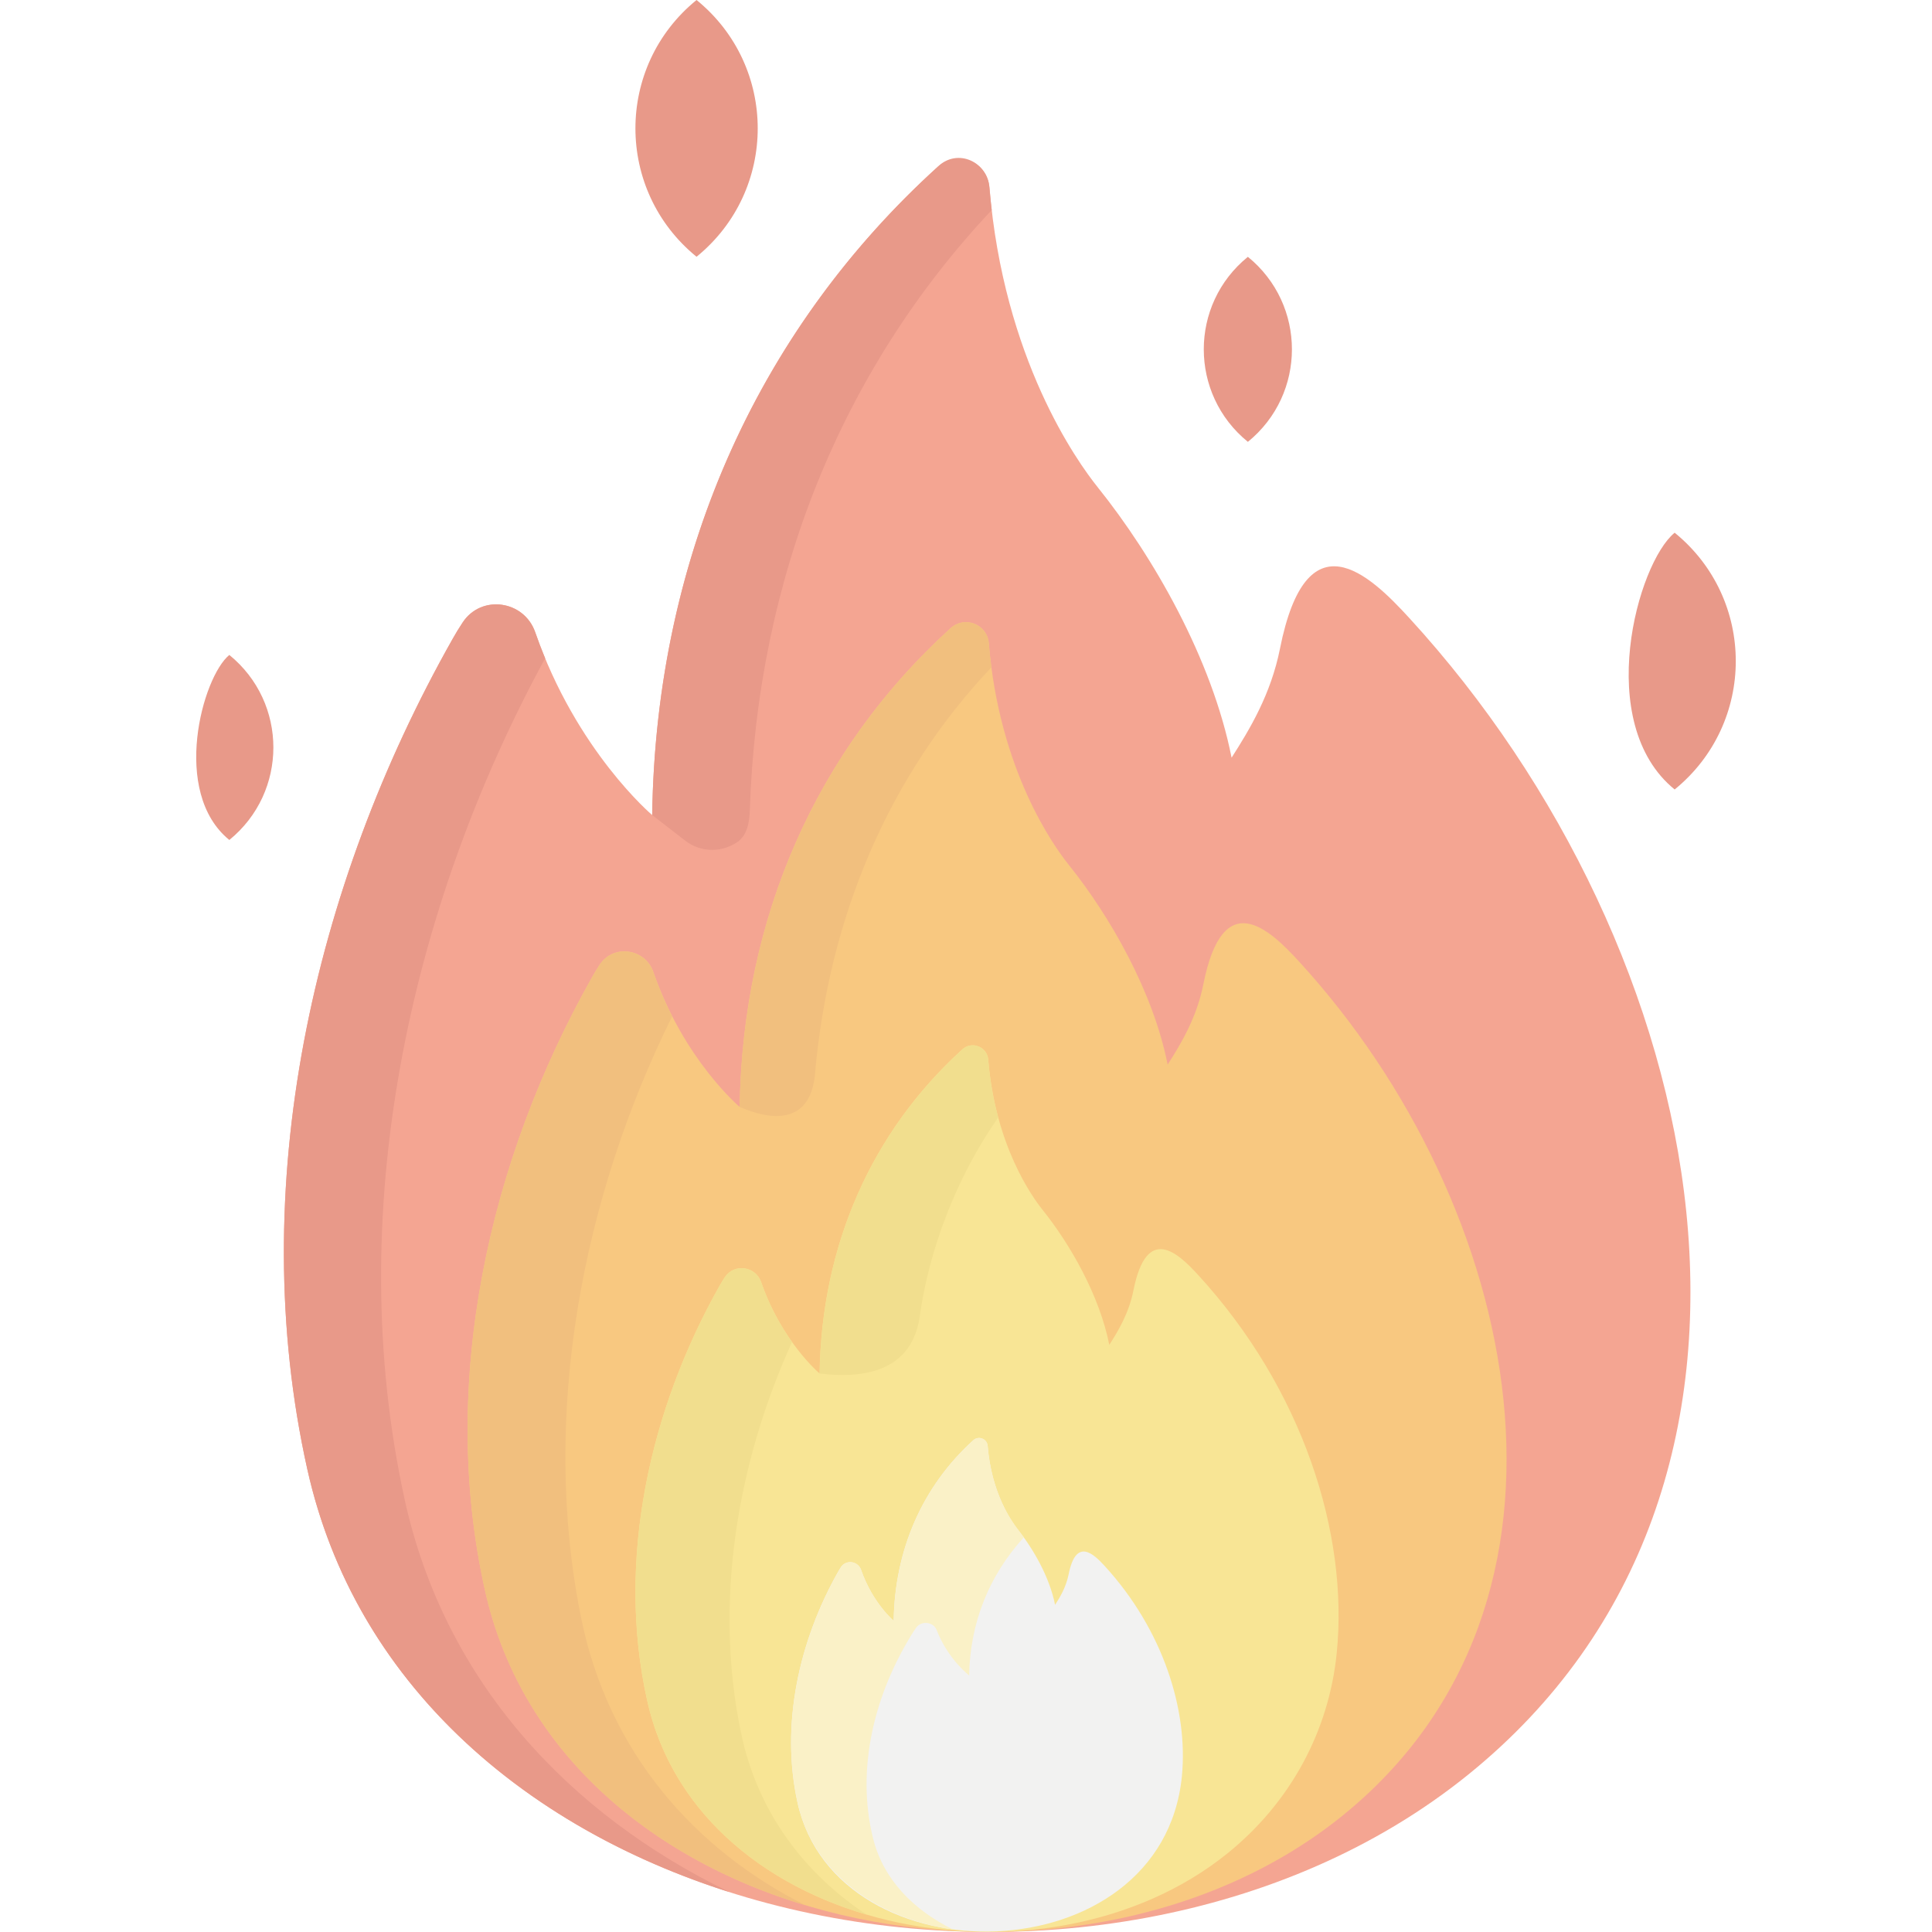
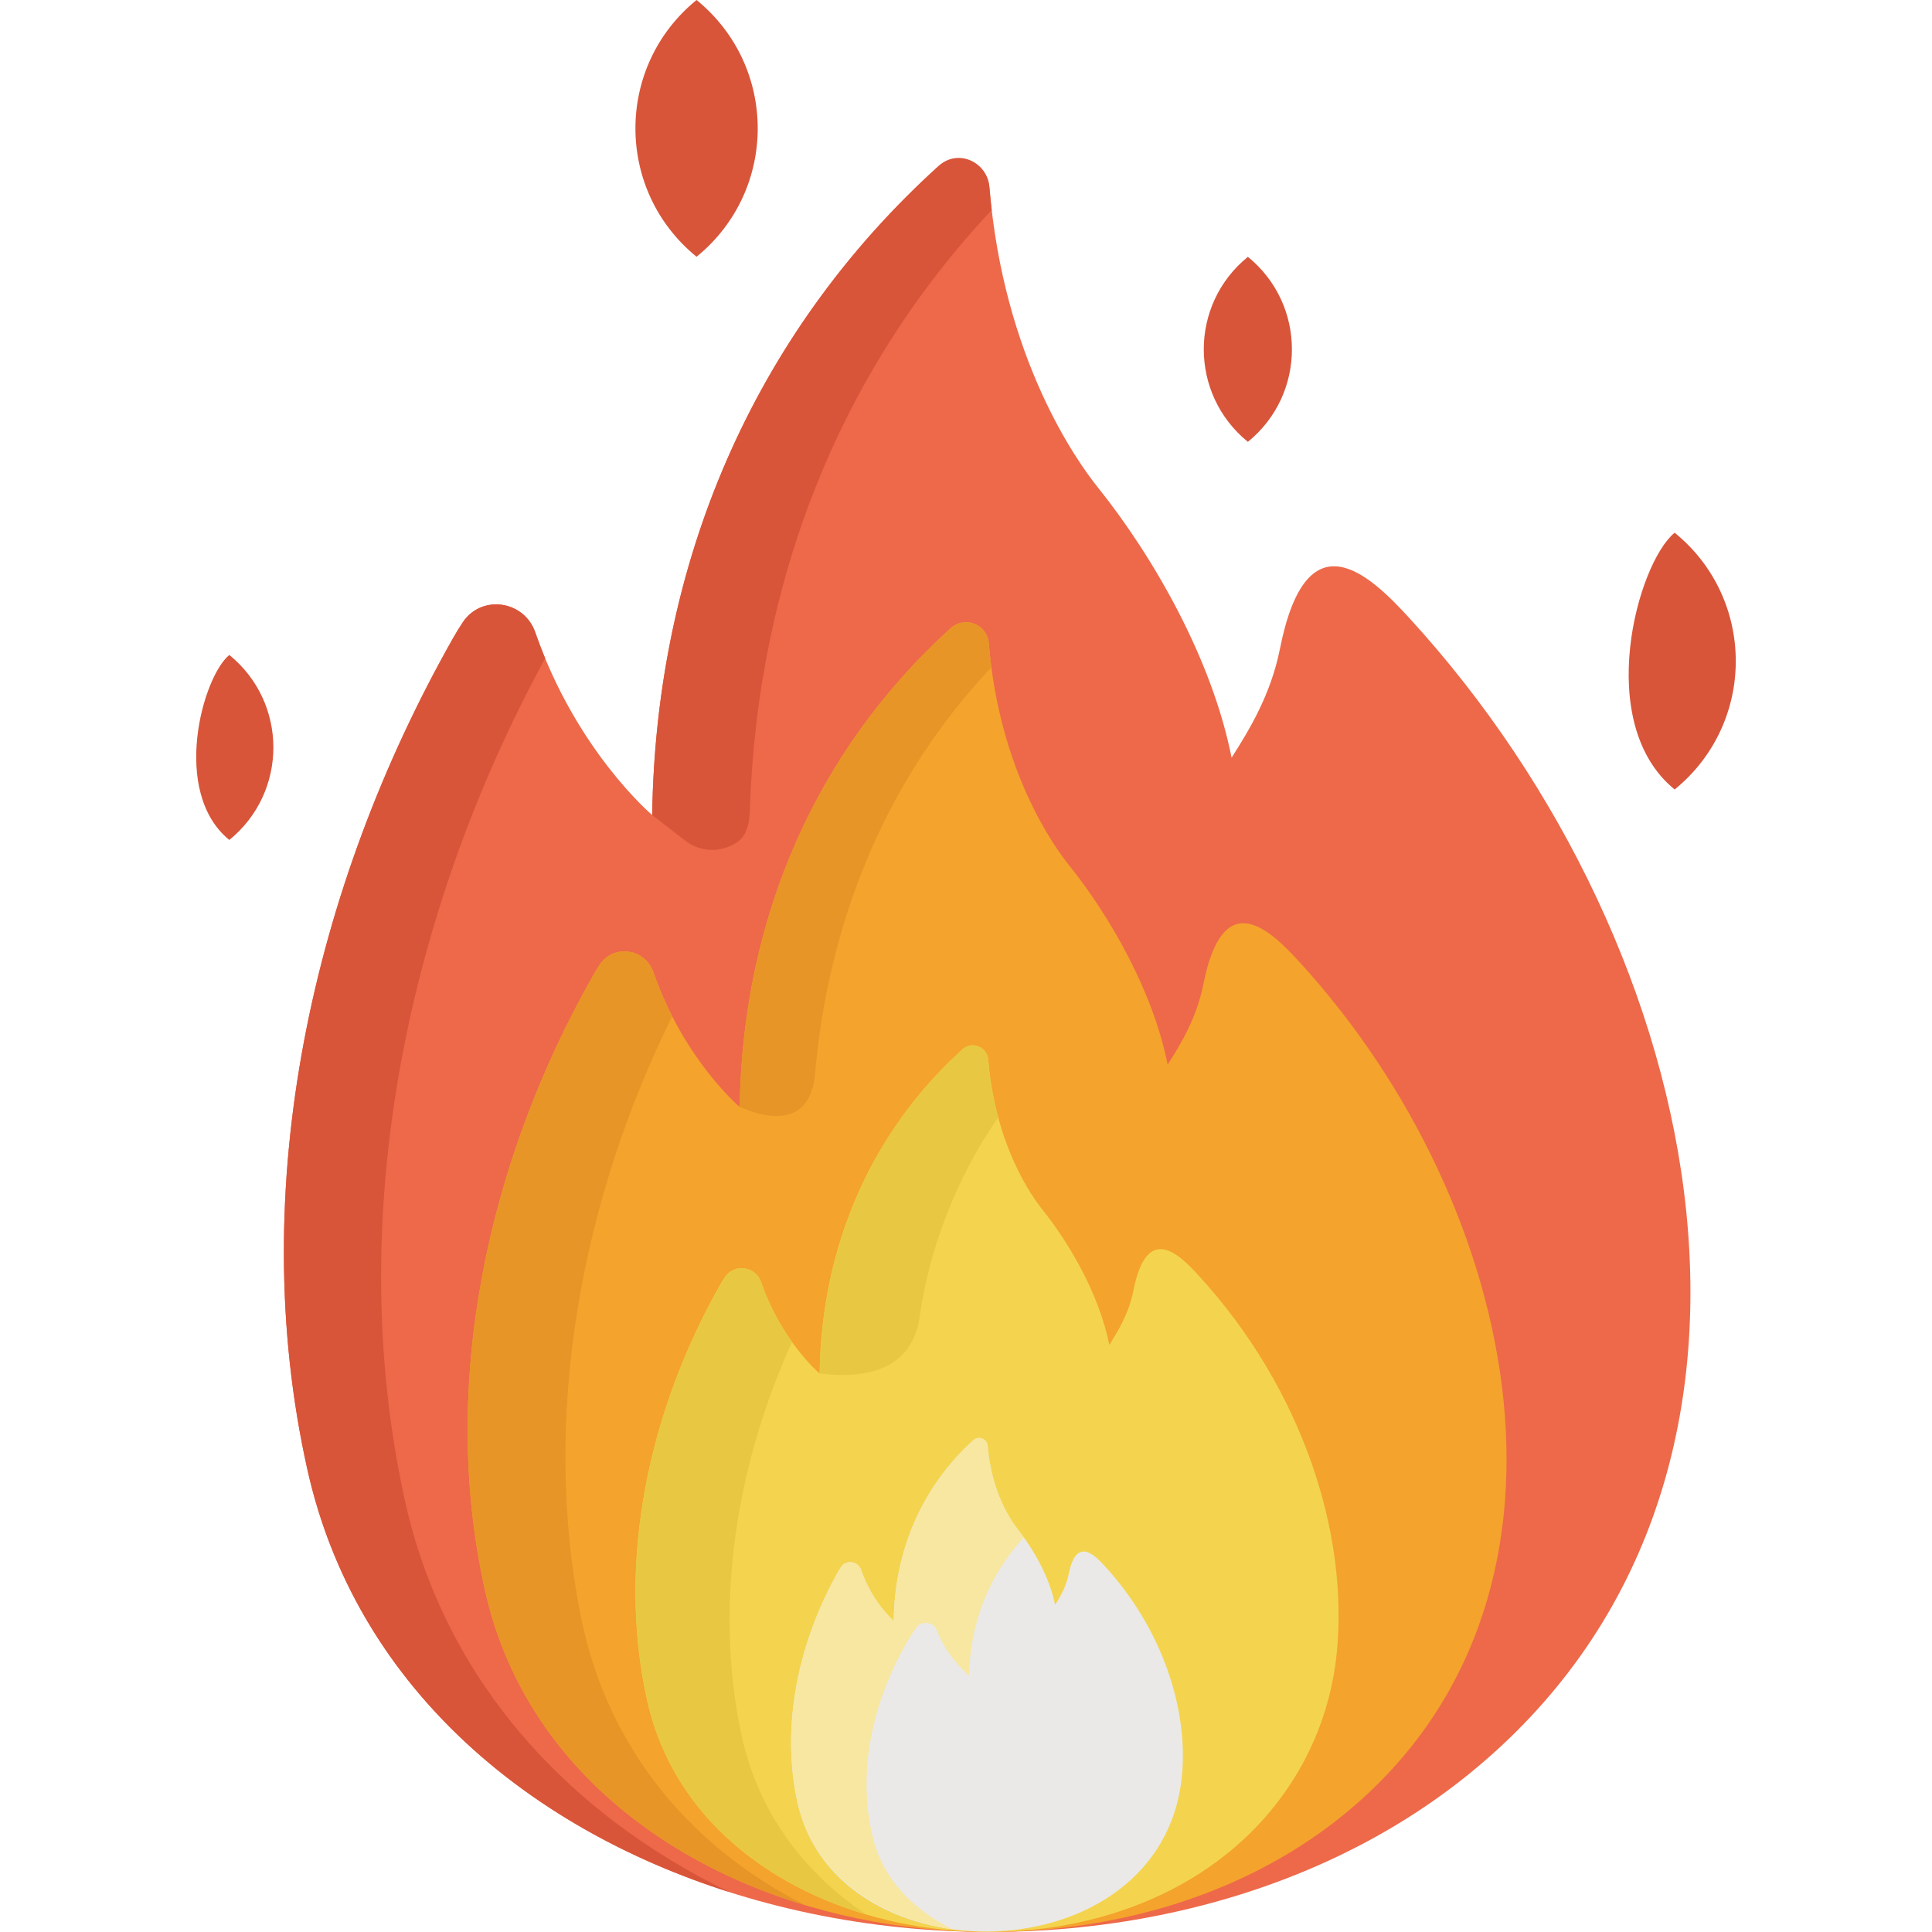
<svg xmlns="http://www.w3.org/2000/svg" width="30" height="30" viewBox="0 0 30 30" fill="none">
-   <g opacity="0.6">
-     <path d="M21.885 9.598C21.26 8.915 20.288 7.994 19.875 10.074C19.734 10.781 19.405 11.326 19.124 11.765C18.82 10.23 17.907 8.64 17.047 7.568C16.725 7.167 15.583 5.573 15.364 2.906C15.331 2.508 14.858 2.321 14.562 2.589C11.736 5.155 10.185 8.683 10.127 12.656C10.127 12.656 8.951 11.664 8.311 9.818C8.139 9.321 7.473 9.227 7.184 9.666C7.128 9.75 7.077 9.835 7.031 9.917C4.85 13.772 3.801 18.454 4.771 22.81C6.392 30.105 17.117 32.144 22.795 27.559C28.349 23.074 26.584 14.725 21.885 9.598Z" fill="#ED694A" />
-     <path d="M6.28 23.268C5.322 18.865 6.336 14.138 8.465 10.222C8.411 10.092 8.36 9.958 8.311 9.818C8.139 9.321 7.473 9.226 7.184 9.666C7.128 9.75 7.077 9.834 7.031 9.916C4.85 13.772 3.801 18.454 4.771 22.81C5.51 26.137 8.144 28.37 11.329 29.381C8.844 28.177 6.899 26.114 6.28 23.268Z" fill="#D8553A" />
-     <path d="M11.643 12.583C11.761 8.978 13.065 5.745 15.399 3.262C15.383 3.125 15.371 3.003 15.363 2.91C15.33 2.508 14.874 2.307 14.58 2.573C11.85 5.041 10.187 8.534 10.127 12.656L10.638 13.052C10.889 13.248 11.23 13.239 11.471 13.06C11.614 12.939 11.635 12.755 11.643 12.583Z" fill="#D8553A" />
-     <path d="M20.171 14.93C19.709 14.426 18.991 13.745 18.686 15.282C18.582 15.804 18.339 16.207 18.131 16.531C17.907 15.397 17.233 14.223 16.597 13.431C16.359 13.135 15.516 11.957 15.354 9.987C15.329 9.693 14.98 9.555 14.762 9.754C12.674 11.649 11.529 14.255 11.486 17.189C11.486 17.189 10.617 16.456 10.145 15.093C10.018 14.726 9.525 14.656 9.312 14.98C9.271 15.043 9.233 15.105 9.199 15.166C7.588 18.014 6.813 21.472 7.53 24.689C8.727 30.077 16.649 31.584 20.842 28.197C24.945 24.884 23.641 18.717 20.171 14.93Z" fill="#F4A32C" />
-     <path d="M9.022 25.113C8.388 21.968 9.045 18.593 10.437 15.783C10.331 15.575 10.231 15.345 10.144 15.094C10.017 14.727 9.524 14.657 9.311 14.981C9.27 15.044 9.232 15.106 9.198 15.167C7.587 18.015 6.813 21.473 7.529 24.69C8.086 27.196 10.097 28.862 12.511 29.587C10.796 28.726 9.446 27.215 9.022 25.113Z" fill="#E89528" />
-     <path d="M18.606 19.799C18.293 19.457 17.807 18.997 17.6 20.037C17.53 20.39 17.366 20.663 17.225 20.883C17.073 20.115 16.617 19.32 16.187 18.784C16.026 18.583 15.455 17.786 15.345 16.453C15.328 16.254 15.092 16.16 14.944 16.294C13.531 17.577 12.756 19.341 12.727 21.328C12.727 21.328 12.138 20.832 11.819 19.909C11.733 19.66 11.4 19.613 11.255 19.833C11.227 19.875 11.202 19.917 11.178 19.958C10.088 21.886 9.564 24.227 10.049 26.405C10.859 30.052 16.221 31.072 19.06 28.779C20.032 27.994 20.635 26.888 20.757 25.665C20.942 23.811 20.229 21.57 18.606 19.799Z" fill="#F4D44E" />
-     <path d="M17.153 24.316C16.979 24.126 16.708 23.869 16.593 24.449C16.553 24.646 16.462 24.798 16.383 24.92C16.299 24.492 16.044 24.049 15.805 23.751C15.715 23.639 15.397 23.195 15.336 22.452C15.327 22.341 15.195 22.289 15.113 22.364C14.325 23.078 13.893 24.061 13.877 25.168C13.877 25.168 13.549 24.892 13.371 24.378C13.323 24.239 13.138 24.213 13.057 24.335C13.042 24.358 13.028 24.382 13.015 24.405C12.407 25.479 12.115 26.783 12.385 27.997C13 30.764 18.042 30.68 18.352 27.584C18.454 26.552 18.057 25.303 17.153 24.316Z" fill="#EAE9E8" />
-     <path d="M13.557 28.546C13.287 27.46 13.579 26.294 14.186 25.333C14.199 25.313 14.214 25.292 14.229 25.271C14.309 25.161 14.495 25.185 14.543 25.308C14.721 25.768 15.049 26.016 15.049 26.016C15.062 25.202 15.357 24.464 15.898 23.872C15.777 23.704 15.407 23.3 15.337 22.452C15.328 22.341 15.196 22.289 15.114 22.364C14.326 23.079 13.894 24.062 13.878 25.168C13.878 25.168 13.55 24.892 13.372 24.378C13.324 24.239 13.139 24.213 13.058 24.335C13.043 24.359 13.029 24.382 13.016 24.405C12.408 25.479 12.116 26.783 12.386 27.997C12.636 29.122 13.663 29.797 14.798 29.961C14.186 29.66 13.715 29.184 13.557 28.546Z" fill="#F7E7A1" />
-     <path d="M10.816 3.987C12.084 2.956 12.081 1.028 10.816 0C9.549 1.031 9.552 2.959 10.816 3.987Z" fill="#D8553A" />
-     <path d="M26.004 12.259C27.271 11.228 27.268 9.3 26.004 8.272C25.425 8.743 24.739 11.23 26.004 12.259Z" fill="#D8553A" />
-     <path d="M3.561 13.043C4.474 12.3 4.472 10.911 3.561 10.17C3.144 10.509 2.65 12.302 3.561 13.043Z" fill="#D8553A" />
-     <path d="M19.377 6.861C20.29 6.118 20.288 4.729 19.377 3.988C18.463 4.73 18.465 6.12 19.377 6.861Z" fill="#D8553A" />
-     <path d="M12.652 16.718C12.861 14.242 13.807 12.041 15.394 10.363C15.378 10.241 15.364 10.116 15.354 9.988C15.33 9.694 14.98 9.556 14.762 9.754C13.108 11.255 12.046 13.204 11.655 15.408L11.655 15.408C11.626 15.571 11.59 15.809 11.567 15.996C11.567 15.997 11.567 15.997 11.567 15.997C11.52 16.387 11.492 16.785 11.486 17.189C11.53 17.198 12.531 17.712 12.652 16.718Z" fill="#E89528" />
-     <path d="M11.51 26.922C11.079 24.887 11.446 22.718 12.299 20.838C12.133 20.606 11.953 20.295 11.819 19.909C11.733 19.66 11.4 19.613 11.255 19.832C11.227 19.875 11.202 19.917 11.178 19.958C10.088 21.886 9.564 24.227 10.049 26.404C10.428 28.113 11.806 29.244 13.456 29.73C12.495 29.092 11.769 28.149 11.51 26.922Z" fill="#E8C842" />
-     <path d="M14.282 20.439C14.425 19.418 14.842 18.293 15.5 17.352C15.428 17.087 15.372 16.786 15.345 16.453C15.328 16.254 15.092 16.16 14.944 16.294C14.063 17.094 13.431 18.08 13.072 19.191L13.072 19.191C13.015 19.365 12.935 19.654 12.887 19.882C12.887 19.882 12.888 19.882 12.888 19.882C12.789 20.347 12.734 20.83 12.727 21.328C13.517 21.426 14.171 21.23 14.282 20.439Z" fill="#E8C842" />
-   </g>
+   <path d="M21.885 9.598C21.26 8.915 20.288 7.994 19.875 10.074C19.734 10.781 19.405 11.326 19.124 11.765C18.82 10.23 17.907 8.64 17.047 7.568C16.725 7.167 15.583 5.573 15.364 2.906C15.331 2.508 14.858 2.321 14.562 2.589C11.736 5.155 10.185 8.683 10.127 12.656C10.127 12.656 8.951 11.664 8.311 9.818C8.139 9.321 7.473 9.227 7.184 9.666C7.128 9.75 7.077 9.835 7.031 9.917C4.85 13.772 3.801 18.454 4.771 22.81C6.392 30.105 17.117 32.144 22.795 27.559C28.349 23.074 26.584 14.725 21.885 9.598Z" fill="#ED694A" />
+   <path d="M6.28 23.268C5.322 18.865 6.336 14.138 8.465 10.222C8.411 10.092 8.36 9.958 8.311 9.818C8.139 9.321 7.473 9.226 7.184 9.666C7.128 9.75 7.077 9.834 7.031 9.916C4.85 13.772 3.801 18.454 4.771 22.81C5.51 26.137 8.144 28.37 11.329 29.381C8.844 28.177 6.899 26.114 6.28 23.268Z" fill="#D8553A" />
+   <path d="M11.643 12.583C11.761 8.978 13.065 5.745 15.399 3.262C15.383 3.125 15.371 3.003 15.363 2.91C15.33 2.508 14.874 2.307 14.58 2.573C11.85 5.041 10.187 8.534 10.127 12.656L10.638 13.052C10.889 13.248 11.23 13.239 11.471 13.06C11.614 12.939 11.635 12.755 11.643 12.583Z" fill="#D8553A" />
+   <path d="M20.171 14.93C19.709 14.426 18.991 13.745 18.686 15.282C18.582 15.804 18.339 16.207 18.131 16.531C17.907 15.397 17.233 14.223 16.597 13.431C16.359 13.135 15.516 11.957 15.354 9.987C15.329 9.693 14.98 9.555 14.762 9.754C12.674 11.649 11.529 14.255 11.486 17.189C11.486 17.189 10.617 16.456 10.145 15.093C10.018 14.726 9.525 14.656 9.312 14.98C9.271 15.043 9.233 15.105 9.199 15.166C7.588 18.014 6.813 21.472 7.53 24.689C8.727 30.077 16.649 31.584 20.842 28.197C24.945 24.884 23.641 18.717 20.171 14.93Z" fill="#F4A32C" />
+   <path d="M9.022 25.113C8.388 21.968 9.045 18.593 10.437 15.783C10.331 15.575 10.231 15.345 10.144 15.094C10.017 14.727 9.524 14.657 9.311 14.981C9.27 15.044 9.232 15.106 9.198 15.167C7.587 18.015 6.813 21.473 7.529 24.69C8.086 27.196 10.097 28.862 12.511 29.587C10.796 28.726 9.446 27.215 9.022 25.113Z" fill="#E89528" />
+   <path d="M18.606 19.799C18.293 19.457 17.807 18.997 17.6 20.037C17.53 20.39 17.366 20.663 17.225 20.883C17.073 20.115 16.617 19.32 16.187 18.784C16.026 18.583 15.455 17.786 15.345 16.453C15.328 16.254 15.092 16.16 14.944 16.294C13.531 17.577 12.756 19.341 12.727 21.328C12.727 21.328 12.138 20.832 11.819 19.909C11.733 19.66 11.4 19.613 11.255 19.833C11.227 19.875 11.202 19.917 11.178 19.958C10.088 21.886 9.564 24.227 10.049 26.405C10.859 30.052 16.221 31.072 19.06 28.779C20.032 27.994 20.635 26.888 20.757 25.665C20.942 23.811 20.229 21.57 18.606 19.799Z" fill="#F4D44E" />
+   <path d="M17.153 24.316C16.979 24.126 16.708 23.869 16.593 24.449C16.553 24.646 16.462 24.798 16.383 24.92C16.299 24.492 16.044 24.049 15.805 23.751C15.715 23.639 15.397 23.195 15.336 22.452C15.327 22.341 15.195 22.289 15.113 22.364C14.325 23.078 13.893 24.061 13.877 25.168C13.877 25.168 13.549 24.892 13.371 24.378C13.323 24.239 13.138 24.213 13.057 24.335C13.042 24.358 13.028 24.382 13.015 24.405C12.407 25.479 12.115 26.783 12.385 27.997C13 30.764 18.042 30.68 18.352 27.584C18.454 26.552 18.057 25.303 17.153 24.316Z" fill="#EAE9E8" />
+   <path d="M13.557 28.546C13.287 27.46 13.579 26.294 14.186 25.333C14.199 25.313 14.214 25.292 14.229 25.271C14.309 25.161 14.495 25.185 14.543 25.308C14.721 25.768 15.049 26.016 15.049 26.016C15.062 25.202 15.357 24.464 15.898 23.872C15.777 23.704 15.407 23.3 15.337 22.452C15.328 22.341 15.196 22.289 15.114 22.364C14.326 23.079 13.894 24.062 13.878 25.168C13.878 25.168 13.55 24.892 13.372 24.378C13.324 24.239 13.139 24.213 13.058 24.335C13.043 24.359 13.029 24.382 13.016 24.405C12.408 25.479 12.116 26.783 12.386 27.997C12.636 29.122 13.663 29.797 14.798 29.961C14.186 29.66 13.715 29.184 13.557 28.546Z" fill="#F7E7A1" />
+   <path d="M10.816 3.987C12.084 2.956 12.081 1.028 10.816 0C9.549 1.031 9.552 2.959 10.816 3.987Z" fill="#D8553A" />
+   <path d="M26.004 12.259C27.271 11.228 27.268 9.3 26.004 8.272C25.425 8.743 24.739 11.23 26.004 12.259Z" fill="#D8553A" />
+   <path d="M3.561 13.043C4.474 12.3 4.472 10.911 3.561 10.17C3.144 10.509 2.65 12.302 3.561 13.043Z" fill="#D8553A" />
+   <path d="M19.377 6.861C20.29 6.118 20.288 4.729 19.377 3.988C18.463 4.73 18.465 6.12 19.377 6.861Z" fill="#D8553A" />
+   <path d="M12.652 16.718C12.861 14.242 13.807 12.041 15.394 10.363C15.378 10.241 15.364 10.116 15.354 9.988C15.33 9.694 14.98 9.556 14.762 9.754C13.108 11.255 12.046 13.204 11.655 15.408L11.655 15.408C11.626 15.571 11.59 15.809 11.567 15.996C11.567 15.997 11.567 15.997 11.567 15.997C11.52 16.387 11.492 16.785 11.486 17.189C11.53 17.198 12.531 17.712 12.652 16.718Z" fill="#E89528" />
+   <path d="M11.51 26.922C11.079 24.887 11.446 22.718 12.299 20.838C12.133 20.606 11.953 20.295 11.819 19.909C11.733 19.66 11.4 19.613 11.255 19.832C11.227 19.875 11.202 19.917 11.178 19.958C10.088 21.886 9.564 24.227 10.049 26.404C10.428 28.113 11.806 29.244 13.456 29.73C12.495 29.092 11.769 28.149 11.51 26.922Z" fill="#E8C842" />
+   <path d="M14.282 20.439C14.425 19.418 14.842 18.293 15.5 17.352C15.428 17.087 15.372 16.786 15.345 16.453C15.328 16.254 15.092 16.16 14.944 16.294C14.063 17.094 13.431 18.08 13.072 19.191L13.072 19.191C13.015 19.365 12.935 19.654 12.887 19.882C12.887 19.882 12.888 19.882 12.888 19.882C12.789 20.347 12.734 20.83 12.727 21.328C13.517 21.426 14.171 21.23 14.282 20.439Z" fill="#E8C842" />
</svg>
